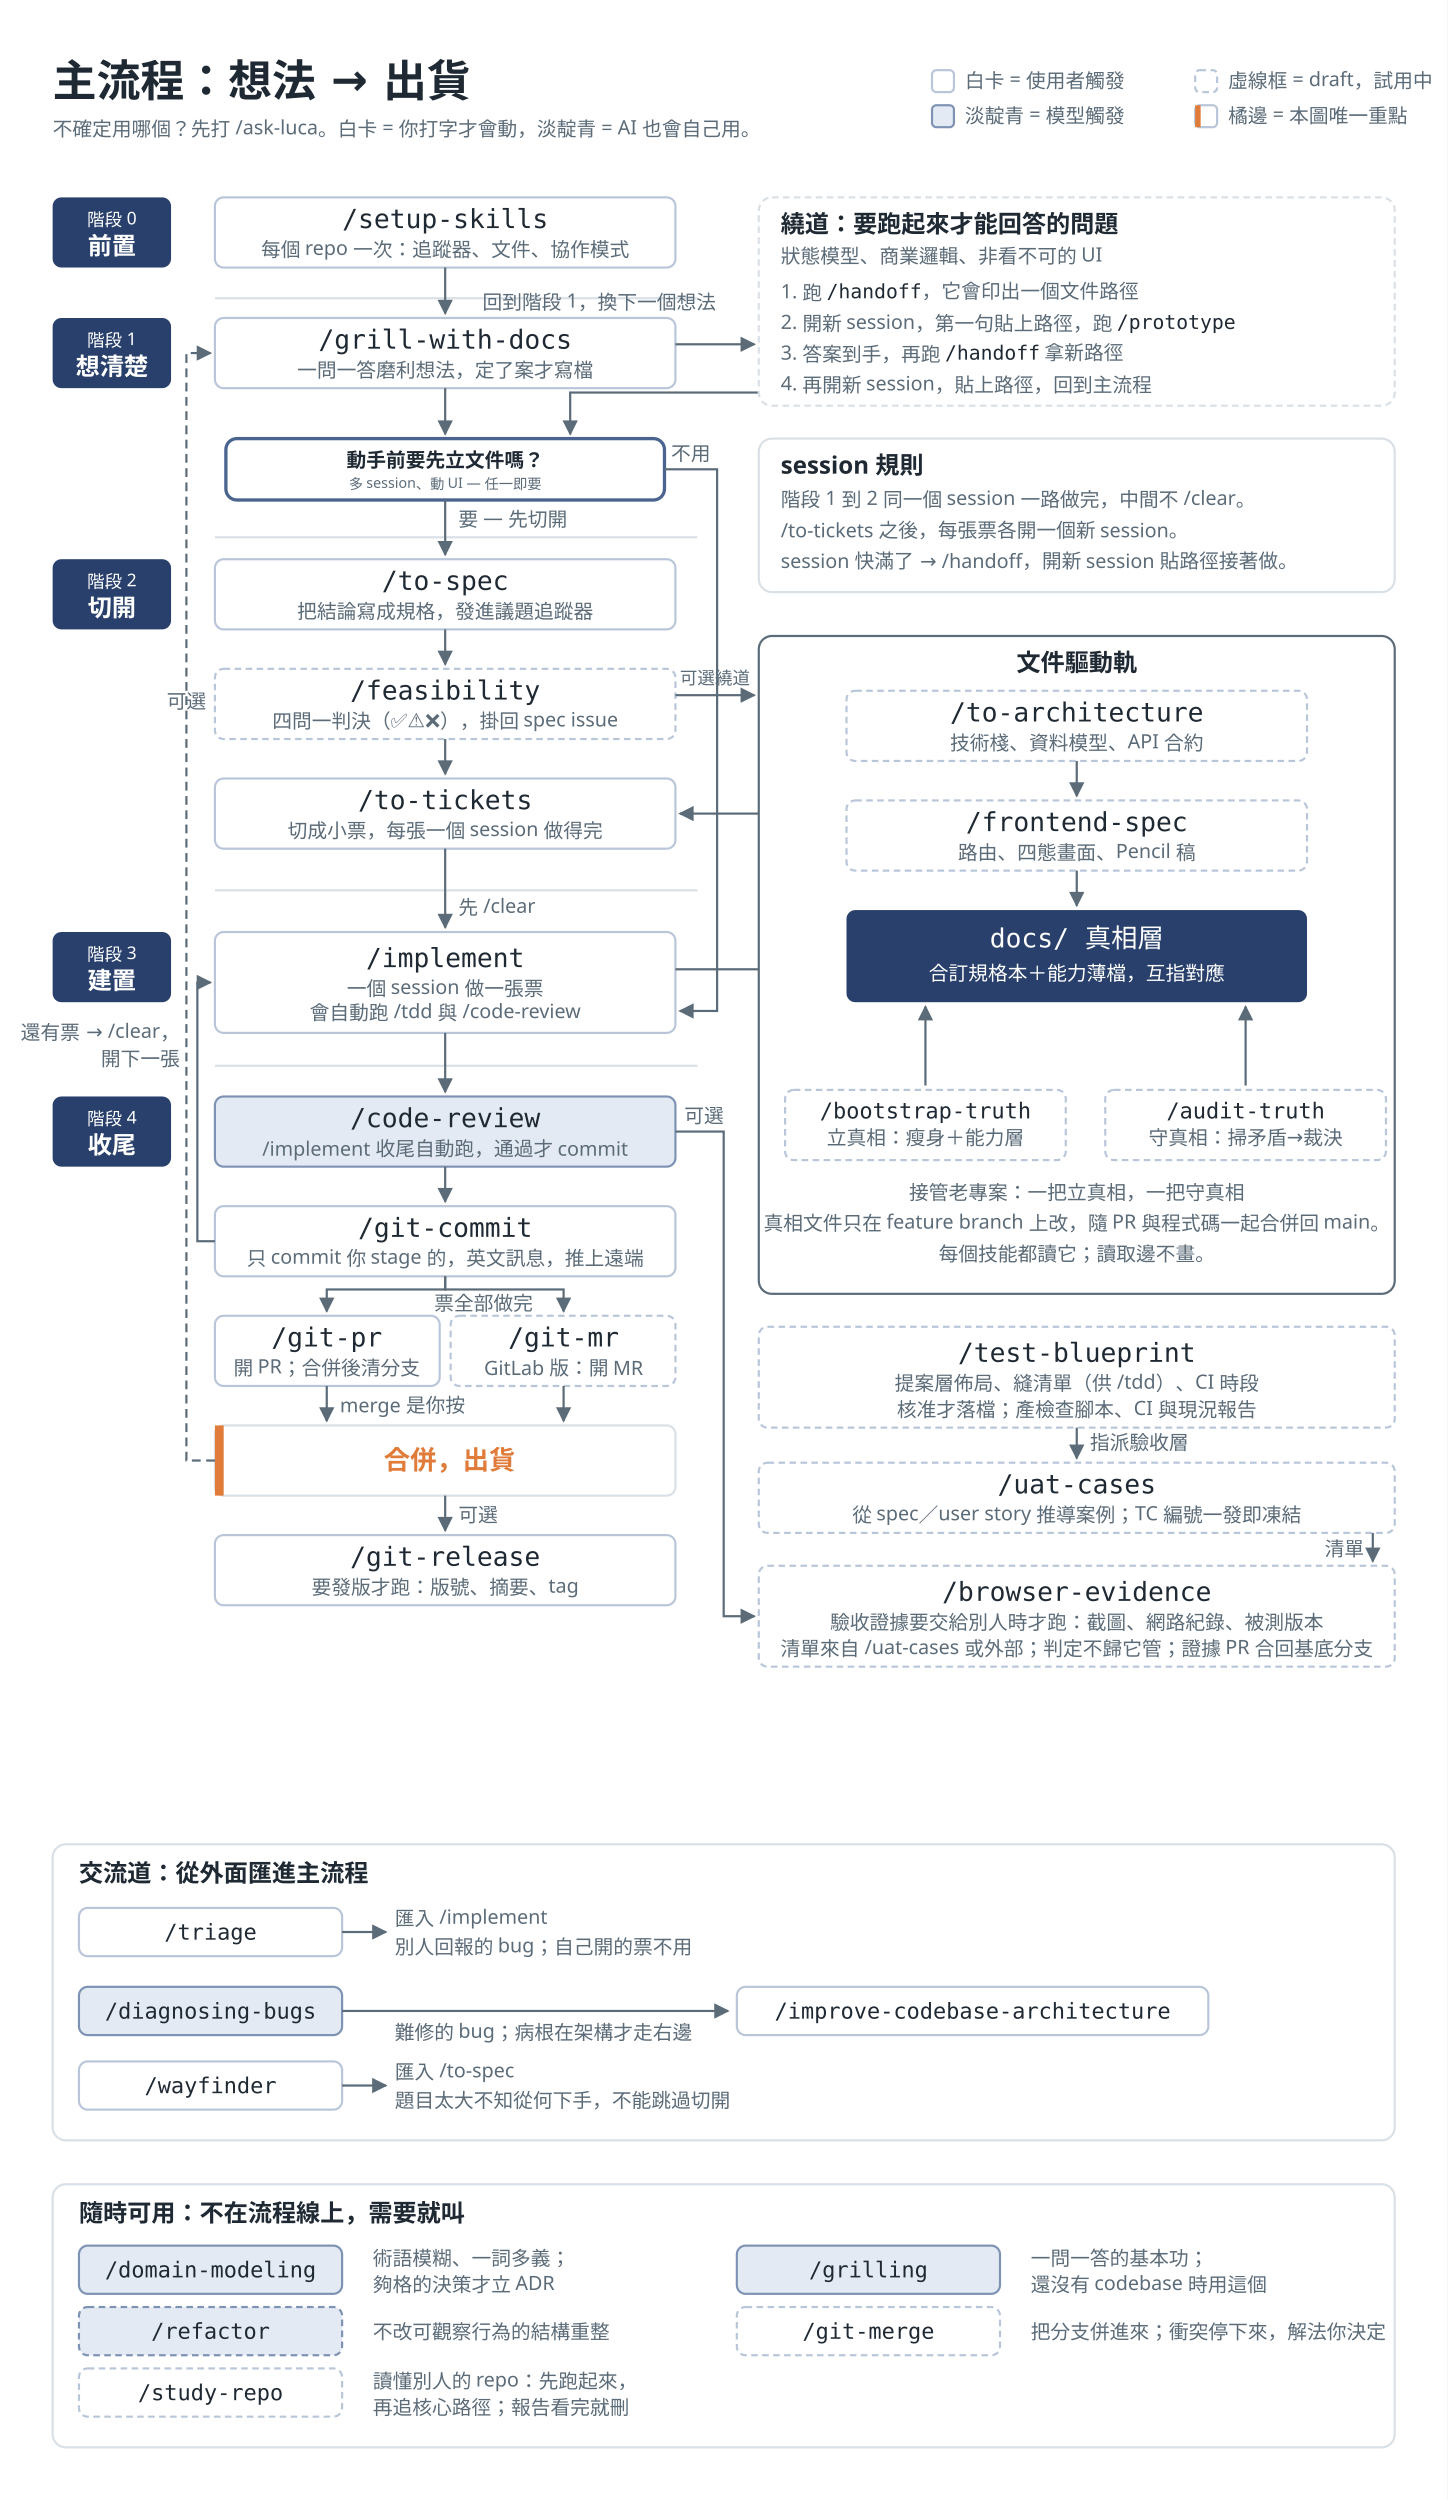
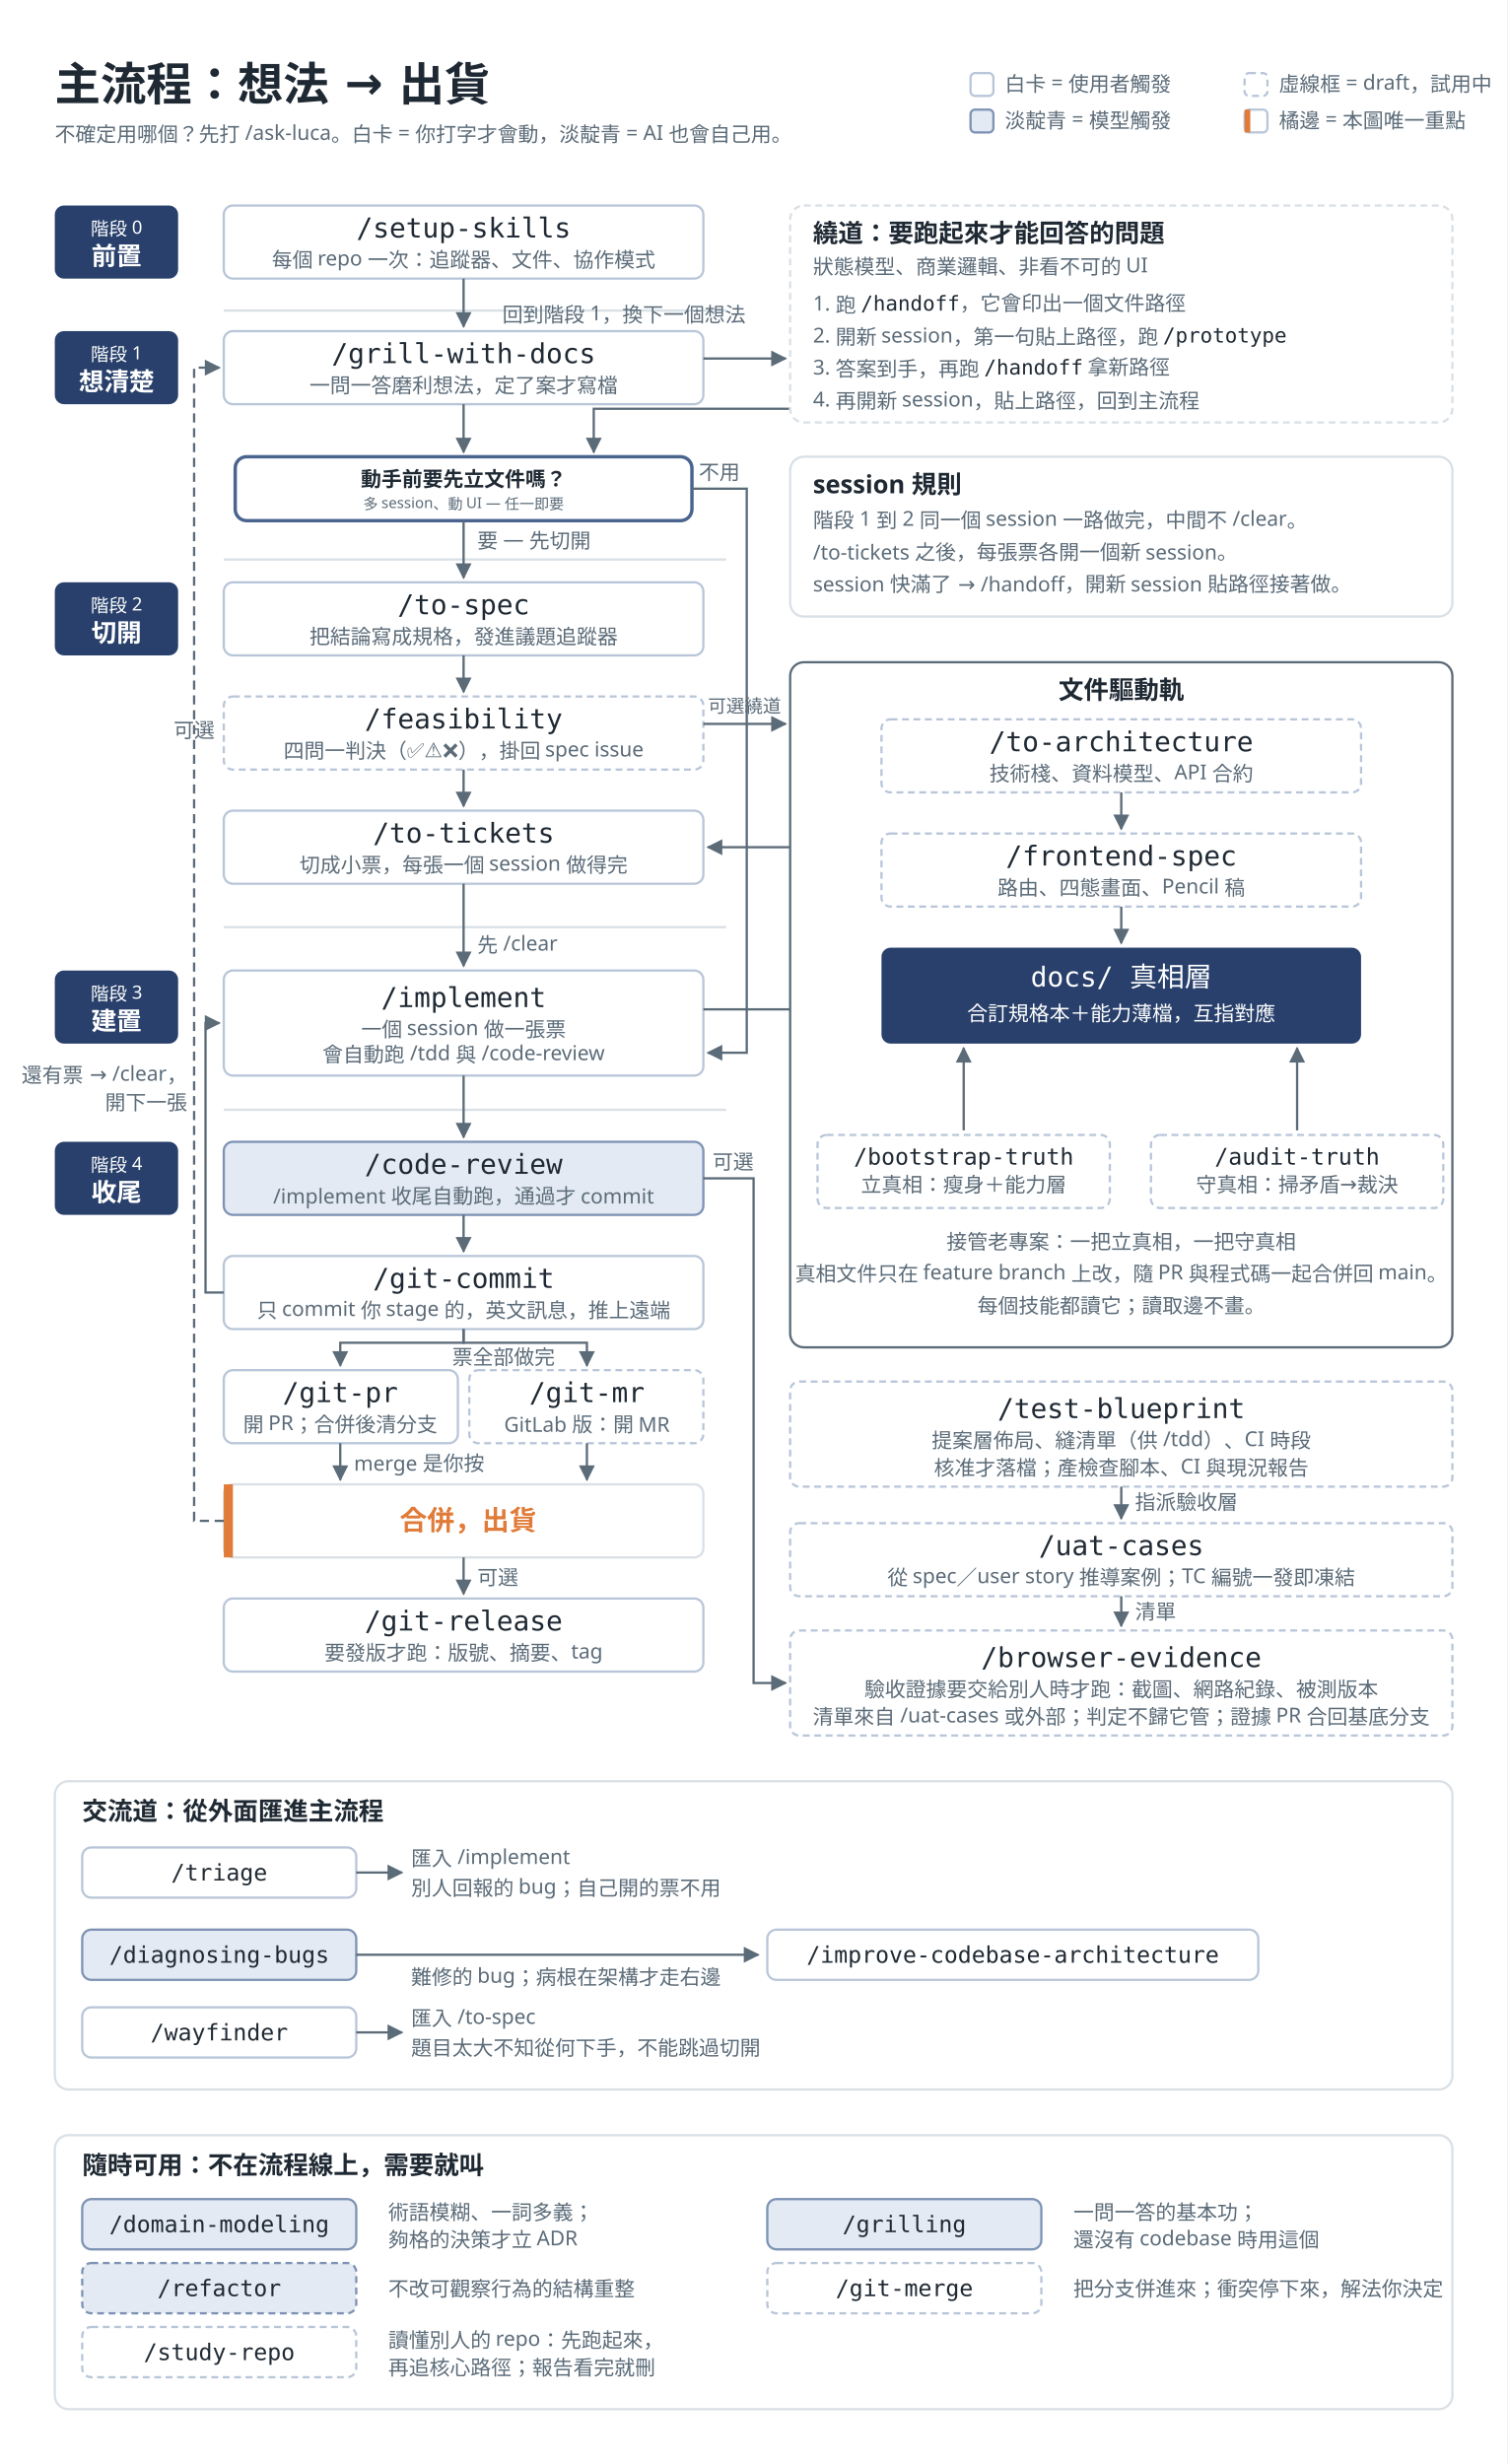
- <svg xmlns="http://www.w3.org/2000/svg" width="1320" height="2280" viewBox="0 0 1320 2280" font-family="'Noto Sans TC','Microsoft JhengHei','微軟正黑體','PingFang TC',sans-serif">
+ <svg xmlns="http://www.w3.org/2000/svg" width="1320" height="2158" viewBox="0 0 1320 2158" font-family="'Noto Sans TC','Microsoft JhengHei','微軟正黑體','PingFang TC',sans-serif">
  <defs>
    <marker id="arrow" viewBox="0 0 10 10" refX="9" refY="5" markerWidth="7" markerHeight="7" orient="auto-start-reverse">
      <path d="M 0 0 L 10 5 L 0 10 z" fill="#5B6B78" />
    </marker>
    <style>
      .box   { stroke-width: 2; }
      .user  { fill: #FFFFFF; stroke: #B9C6D9; }
      .model { fill: #E3EAF3; stroke: #7E93B4; }
      .draft { stroke-dasharray: 6 4; }
      .rail  { fill: #28406B; }
      .rail-label { font-size: 16px; fill: #FFFFFF; }
      .rail-name  { font-size: 22px; fill: #FFFFFF; font-weight: 600; }
      .skill    { font-family: ui-monospace, SFMono-Regular, Consolas, monospace; font-size: 24px; fill: #1F2933; }
      .skill-sm { font-family: ui-monospace, SFMono-Regular, Consolas, monospace; font-size: 20px; fill: #1F2933; }
      .mono  { font-family: ui-monospace, SFMono-Regular, Consolas, monospace; fill: #1F2933; }
      .sub   { font-size: 18px; fill: #5B6B78; }
      .note  { font-size: 18px; fill: #5B6B78; }
      .edge  { stroke: #5B6B78; stroke-width: 2; fill: none; marker-end: url(#arrow); }
      .edge-label { font-size: 18px; fill: #5B6B78; }
      .panel-title { font-size: 22px; fill: #1F2933; font-weight: 600; }
      .divider { stroke: #D9E0E6; stroke-width: 2; }
      .store-title { font-family: ui-monospace, SFMono-Regular, Consolas, monospace; font-size: 24px; fill: #FFFFFF; }
      .store-sub   { font-size: 18px; fill: #FFFFFF; }
    </style>
  </defs>
-   <rect width="1320" height="2280" fill="#FFFFFF" />
+   <rect width="1320" height="2158" fill="#FFFFFF" />
  <g id="header">
    <text x="48" y="88" font-size="40" font-weight="700" fill="#1F2933">主流程：想法 → 出貨</text>
    <text x="48" y="124" class="note">不確定用哪個？先打 /ask-luca。白卡 = 你打字才會動，淡靛青 = AI 也會自己用。</text>
  </g>
  <g id="legend">
    <rect x="850" y="64" width="20" height="20" rx="4" class="box user" />
    <text x="880" y="80" class="note">白卡 = 使用者觸發</text>
    <rect x="850" y="96" width="20" height="20" rx="4" class="box model" />
    <text x="880" y="112" class="note">淡靛青 = 模型觸發</text>
    <rect x="1090" y="64" width="20" height="20" rx="4" class="box user draft" />
    <text x="1120" y="80" class="note">虛線框 = draft，試用中</text>
    <rect x="1090" y="96" width="20" height="20" rx="4" class="box user" />
    <rect x="1090" y="96" width="5" height="20" fill="#E07B39" />
    <text x="1120" y="112" class="note">橘邊 = 本圖唯一重點</text>
  </g>
  <line x1="196" y1="272" x2="636" y2="272" class="divider" />
  <line x1="196" y1="490" x2="636" y2="490" class="divider" />
  <line x1="196" y1="812" x2="636" y2="812" class="divider" />
  <line x1="196" y1="972" x2="636" y2="972" class="divider" />
  <g id="main-flow">
    <rect x="48" y="180" width="108" height="64" rx="8" class="rail" />
    <text x="102" y="206" text-anchor="middle" class="rail-label">階段 0</text>
    <text x="102" y="232" text-anchor="middle" class="rail-name">前置</text>
    <rect x="196" y="180" width="420" height="64" rx="8" class="box user" />
    <text x="406" y="208" text-anchor="middle" class="skill">/setup-skills</text>
    <text x="406" y="234" text-anchor="middle" class="sub">每個 repo 一次：追蹤器、文件、協作模式</text>
    <path d="M 406 244 L 406 286" class="edge" />
    <rect x="48" y="290" width="108" height="64" rx="8" class="rail" />
    <text x="102" y="316" text-anchor="middle" class="rail-label">階段 1</text>
    <text x="102" y="342" text-anchor="middle" class="rail-name">想清楚</text>
    <rect x="196" y="290" width="420" height="64" rx="8" class="box user" />
    <text x="406" y="318" text-anchor="middle" class="skill">/grill-with-docs</text>
    <text x="406" y="344" text-anchor="middle" class="sub">一問一答磨利想法，定了案才寫檔</text>
    <path d="M 616 314 L 688 314" class="edge" />
    <path d="M 692 358 L 520 358 L 520 396" class="edge" />
    <path d="M 406 354 L 406 396" class="edge" />
    <rect x="206" y="400" width="400" height="56" rx="10" fill="#FFFFFF" stroke="#4A648F" stroke-width="3" />
    <text x="406" y="426" text-anchor="middle" font-size="18" font-weight="600" fill="#1F2933">動手前要先立文件嗎？</text>
    <text x="406" y="446" text-anchor="middle" font-size="13" fill="#5B6B78">多 session、動 UI — 任一即要</text>
    <path d="M 406 456 L 406 506" class="edge" />
    <text x="418" y="480" class="edge-label">要 — 先切開</text>
    <path d="M 606 428 L 654 428 L 654 922 L 620 922" class="edge" />
    <text x="612" y="420" class="edge-label">不用</text>
    <rect x="48" y="510" width="108" height="64" rx="8" class="rail" />
    <text x="102" y="536" text-anchor="middle" class="rail-label">階段 2</text>
    <text x="102" y="562" text-anchor="middle" class="rail-name">切開</text>
    <rect x="196" y="510" width="420" height="64" rx="8" class="box user" />
    <text x="406" y="538" text-anchor="middle" class="skill">/to-spec</text>
    <text x="406" y="564" text-anchor="middle" class="sub">把結論寫成規格，發進議題追蹤器</text>
    <path d="M 406 574 L 406 606" class="edge" />
    <rect x="196" y="610" width="420" height="64" rx="8" class="box user draft" />
    <text x="406" y="638" text-anchor="middle" class="skill">/feasibility</text>
    <text x="406" y="664" text-anchor="middle" class="sub">四問一判決（✅⚠️❌），掛回 spec issue</text>
    <text x="188" y="646" text-anchor="end" class="edge-label">可選</text>
    <path d="M 406 674 L 406 706" class="edge" />
    <path d="M 616 634 L 688 634" class="edge" />
    <text x="652" y="624" text-anchor="middle" font-size="16" fill="#5B6B78">可選繞道</text>
    <path d="M 692 742 L 620 742" class="edge" />
    <rect x="196" y="710" width="420" height="64" rx="8" class="box user" />
    <text x="406" y="738" text-anchor="middle" class="skill">/to-tickets</text>
    <text x="406" y="764" text-anchor="middle" class="sub">切成小票，每張一個 session 做得完</text>
    <path d="M 406 774 L 406 846" class="edge" />
    <text x="418" y="834" class="edge-label">先 /clear</text>
    <rect x="48" y="850" width="108" height="64" rx="8" class="rail" />
    <text x="102" y="876" text-anchor="middle" class="rail-label">階段 3</text>
    <text x="102" y="902" text-anchor="middle" class="rail-name">建置</text>
    <rect x="196" y="850" width="420" height="92" rx="8" class="box user" />
    <text x="406" y="882" text-anchor="middle" class="skill">/implement</text>
    <text x="406" y="908" text-anchor="middle" class="sub">一個 session 做一張票</text>
    <text x="406" y="930" text-anchor="middle" class="sub">會自動跑 /tdd 與 /code-review</text>
    <path d="M 616 884 L 768 884" class="edge" />
    <path d="M 406 942 L 406 996" class="edge" />
    <rect x="48" y="1000" width="108" height="64" rx="8" class="rail" />
    <text x="102" y="1026" text-anchor="middle" class="rail-label">階段 4</text>
    <text x="102" y="1052" text-anchor="middle" class="rail-name">收尾</text>
    <rect x="196" y="1000" width="420" height="64" rx="8" class="box model" />
    <text x="406" y="1028" text-anchor="middle" class="skill">/code-review</text>
    <text x="406" y="1054" text-anchor="middle" class="sub">/implement 收尾自動跑，通過才 commit</text>
    <path d="M 406 1064 L 406 1096" class="edge" />
    <rect x="196" y="1100" width="420" height="64" rx="8" class="box user" />
    <text x="406" y="1128" text-anchor="middle" class="skill">/git-commit</text>
    <text x="406" y="1154" text-anchor="middle" class="sub">只 commit 你 stage 的，英文訊息，推上遠端</text>
    <text x="441" y="1195" text-anchor="middle" class="edge-label">票全部做完</text>
    <path d="M 196 1132 L 180 1132 L 180 896 L 192 896" class="edge" />
    <text x="164" y="948" text-anchor="end" class="edge-label">還有票 → /clear，</text>
    <text x="164" y="972" text-anchor="end" class="edge-label">開下一張</text>
    <rect x="196" y="1200" width="205" height="64" rx="8" class="box user" />
    <text x="298" y="1228" text-anchor="middle" class="skill">/git-pr</text>
    <text x="298" y="1254" text-anchor="middle" class="sub">開 PR；合併後清分支</text>
    <rect x="411" y="1200" width="205" height="64" rx="8" class="box user draft" />
    <text x="514" y="1228" text-anchor="middle" class="skill">/git-mr</text>
    <text x="514" y="1254" text-anchor="middle" class="sub">GitLab 版：開 MR</text>
    <path d="M 406 1164 L 406 1176 L 298 1176 L 298 1196" class="edge" />
    <path d="M 406 1164 L 406 1176 L 514 1176 L 514 1196" class="edge" />
    <path d="M 298 1264 L 298 1296" class="edge" />
    <path d="M 514 1264 L 514 1296" class="edge" />
    <text x="310" y="1288" class="edge-label">merge 是你按</text>
    <rect x="196" y="1300" width="420" height="64" rx="8" fill="#FFFFFF" stroke="#D9E0E6" stroke-width="2" />
    <rect x="196" y="1300" width="8" height="64" fill="#E07B39" />
    <text x="410" y="1340" text-anchor="middle" font-size="24" font-weight="700" fill="#E07B39">合併，出貨</text>
    <path d="M 406 1364 L 406 1396" class="edge" />
    <text x="418" y="1388" class="edge-label">可選</text>
    <rect x="196" y="1400" width="420" height="64" rx="8" class="box user" />
    <text x="406" y="1428" text-anchor="middle" class="skill">/git-release</text>
    <text x="406" y="1454" text-anchor="middle" class="sub">要發版才跑：版號、摘要、tag</text>
    <path d="M 196 1332 L 170 1332 L 170 322 L 192 322" class="edge" stroke-dasharray="8 5" />
    <text x="440" y="282" class="edge-label">回到階段 1，換下一個想法</text>
    <path d="M 616 1032 L 660 1032 L 660 1474 L 688 1474" class="edge" />
    <text x="624" y="1024" class="edge-label">可選</text>
  </g>
  <g id="detour-panel">
    <rect x="692" y="180" width="580" height="190" rx="12" fill="#FFFFFF" stroke="#D9E0E6" stroke-width="2" stroke-dasharray="6 4" />
    <text x="712" y="212" class="panel-title">繞道：要跑起來才能回答的問題</text>
    <text x="712" y="240" class="note">狀態模型、商業邏輯、非看不可的 UI</text>
    <text x="712" y="272" class="note">1. 跑 <tspan class="mono" font-size="18">/handoff</tspan>，它會印出一個文件路徑</text>
    <text x="712" y="300" class="note">2. 開新 session，第一句貼上路徑，跑 <tspan class="mono" font-size="18">/prototype</tspan>
    </text>
    <text x="712" y="328" class="note">3. 答案到手，再跑 <tspan class="mono" font-size="18">/handoff</tspan> 拿新路徑</text>
    <text x="712" y="356" class="note">4. 再開新 session，貼上路徑，回到主流程</text>
  </g>
  <g id="session-rules">
    <rect x="692" y="400" width="580" height="140" rx="12" fill="#FFFFFF" stroke="#D9E0E6" stroke-width="2" />
    <text x="712" y="432" class="panel-title">session 規則</text>
    <text x="712" y="462" class="note">階段 1 到 2 同一個 session 一路做完，中間不 /clear。</text>
    <text x="712" y="490" class="note">/to-tickets 之後，每張票各開一個新 session。</text>
    <text x="712" y="518" class="note">session 快滿了 → /handoff，開新 session 貼路徑接著做。</text>
  </g>
  <g id="doc-track">
    <rect x="692" y="580" width="580" height="600" rx="12" fill="#FFFFFF" stroke="#5B6B78" stroke-width="2" />
    <text x="982" y="612" text-anchor="middle" class="panel-title">文件驅動軌</text>
    <rect x="772" y="630" width="420" height="64" rx="8" class="box user draft" />
    <text x="982" y="658" text-anchor="middle" class="skill">/to-architecture</text>
    <text x="982" y="684" text-anchor="middle" class="sub">技術棧、資料模型、API 合約</text>
    <path d="M 982 694 L 982 726" class="edge" />
    <rect x="772" y="730" width="420" height="64" rx="8" class="box user draft" />
    <text x="982" y="758" text-anchor="middle" class="skill">/frontend-spec</text>
    <text x="982" y="784" text-anchor="middle" class="sub">路由、四態畫面、Pencil 稿</text>
    <path d="M 982 794 L 982 826" class="edge" />
    <rect x="772" y="830" width="420" height="84" rx="8" class="rail" />
    <text x="982" y="864" text-anchor="middle" class="store-title">docs/ 真相層</text>
    <text x="982" y="894" text-anchor="middle" class="store-sub">合訂規格本＋能力薄檔，互指對應</text>
    <rect x="716" y="994" width="256" height="64" rx="8" class="box user draft" />
    <text x="844" y="1020" text-anchor="middle" class="skill-sm">/bootstrap-truth</text>
    <text x="844" y="1044" text-anchor="middle" class="sub">立真相：瘦身＋能力層</text>
    <path d="M 844 990 L 844 918" class="edge" />
    <rect x="1008" y="994" width="256" height="64" rx="8" class="box user draft" />
    <text x="1136" y="1020" text-anchor="middle" class="skill-sm">/audit-truth</text>
    <text x="1136" y="1044" text-anchor="middle" class="sub">守真相：掃矛盾→裁決</text>
    <path d="M 1136 990 L 1136 918" class="edge" />
    <text x="982" y="1094" text-anchor="middle" class="note">接管老專案：一把立真相，一把守真相</text>
    <text x="982" y="1122" text-anchor="middle" class="note">真相文件只在 feature branch 上改，隨 PR 與程式碼一起合併回 main。</text>
    <text x="982" y="1150" text-anchor="middle" class="note">每個技能都讀它；讀取邊不畫。</text>
  </g>
  <g id="side-cards">
    <rect x="692" y="1210" width="580" height="92" rx="8" class="box user draft" />
    <text x="982" y="1242" text-anchor="middle" class="skill">/test-blueprint</text>
    <text x="982" y="1268" text-anchor="middle" class="sub">提案層佈局、縫清單（供 /tdd）、CI 時段</text>
    <text x="982" y="1292" text-anchor="middle" class="sub">核准才落檔；產檢查腳本、CI 與現況報告</text>
    <path d="M 982 1302 L 982 1330" class="edge" />
    <text x="994" y="1322" class="edge-label">指派驗收層</text>
    <rect x="692" y="1334" width="580" height="64" rx="8" class="box user draft" />
    <text x="982" y="1362" text-anchor="middle" class="skill">/uat-cases</text>
    <text x="982" y="1388" text-anchor="middle" class="sub">從 spec／user story 推導案例；TC 編號一發即凍結</text>
-     <path d="M 1252 1398 L 1252 1424" class="edge" />
-     <text x="1244" y="1419" text-anchor="end" class="edge-label">清單</text>
+     <path d="M 982 1398 L 982 1424" class="edge" />
+     <text x="994" y="1418" class="edge-label">清單</text>
    <rect x="692" y="1428" width="580" height="92" rx="8" class="box user draft" />
    <text x="982" y="1460" text-anchor="middle" class="skill">/browser-evidence</text>
    <text x="982" y="1486" text-anchor="middle" class="sub">驗收證據要交給別人時才跑：截圖、網路紀錄、被測版本</text>
    <text x="982" y="1510" text-anchor="middle" class="sub">清單來自 /uat-cases 或外部；判定不歸它管；證據 PR 合回基底分支</text>
  </g>
  <g id="on-ramps">
-     <rect x="48" y="1682" width="1224" height="270" rx="12" fill="#FFFFFF" stroke="#D9E0E6" stroke-width="2" />
-     <text x="72" y="1716" class="panel-title">交流道：從外面匯進主流程</text>
-     <rect x="72" y="1740" width="240" height="44" rx="8" class="box user" />
-     <text x="192" y="1769" text-anchor="middle" class="skill-sm">/triage</text>
-     <path d="M 312 1762 L 352 1762" class="edge" />
-     <text x="360" y="1756" class="note">匯入 /implement</text>
-     <text x="360" y="1782" class="note">別人回報的 bug；自己開的票不用</text>
-     <rect x="72" y="1812" width="240" height="44" rx="8" class="box model" />
-     <text x="192" y="1841" text-anchor="middle" class="skill-sm">/diagnosing-bugs</text>
-     <path d="M 312 1834 L 664 1834" class="edge" />
-     <rect x="672" y="1812" width="430" height="44" rx="8" class="box user" />
-     <text x="887" y="1841" text-anchor="middle" class="skill-sm">/improve-codebase-architecture</text>
-     <text x="360" y="1860" class="note">難修的 bug；病根在架構才走右邊</text>
-     <rect x="72" y="1880" width="240" height="44" rx="8" class="box user" />
-     <text x="192" y="1909" text-anchor="middle" class="skill-sm">/wayfinder</text>
-     <path d="M 312 1902 L 352 1902" class="edge" />
-     <text x="360" y="1896" class="note">匯入 /to-spec</text>
-     <text x="360" y="1922" class="note">題目太大不知從何下手，不能跳過切開</text>
+     <rect x="48" y="1560" width="1224" height="270" rx="12" fill="#FFFFFF" stroke="#D9E0E6" stroke-width="2" />
+     <text x="72" y="1594" class="panel-title">交流道：從外面匯進主流程</text>
+     <rect x="72" y="1618" width="240" height="44" rx="8" class="box user" />
+     <text x="192" y="1647" text-anchor="middle" class="skill-sm">/triage</text>
+     <path d="M 312 1640 L 352 1640" class="edge" />
+     <text x="360" y="1634" class="note">匯入 /implement</text>
+     <text x="360" y="1660" class="note">別人回報的 bug；自己開的票不用</text>
+     <rect x="72" y="1690" width="240" height="44" rx="8" class="box model" />
+     <text x="192" y="1719" text-anchor="middle" class="skill-sm">/diagnosing-bugs</text>
+     <path d="M 312 1712 L 664 1712" class="edge" />
+     <rect x="672" y="1690" width="430" height="44" rx="8" class="box user" />
+     <text x="887" y="1719" text-anchor="middle" class="skill-sm">/improve-codebase-architecture</text>
+     <text x="360" y="1738" class="note">難修的 bug；病根在架構才走右邊</text>
+     <rect x="72" y="1758" width="240" height="44" rx="8" class="box user" />
+     <text x="192" y="1787" text-anchor="middle" class="skill-sm">/wayfinder</text>
+     <path d="M 312 1780 L 352 1780" class="edge" />
+     <text x="360" y="1774" class="note">匯入 /to-spec</text>
+     <text x="360" y="1800" class="note">題目太大不知從何下手，不能跳過切開</text>
  </g>
  <g id="anytime">
-     <rect x="48" y="1992" width="1224" height="240" rx="12" fill="#FFFFFF" stroke="#D9E0E6" stroke-width="2" />
-     <text x="72" y="2026" class="panel-title">隨時可用：不在流程線上，需要就叫</text>
-     <rect x="72" y="2048" width="240" height="44" rx="8" class="box model" />
-     <text x="192" y="2077" text-anchor="middle" class="skill-sm">/domain-modeling</text>
-     <text x="340" y="2066" class="note">術語模糊、一詞多義；</text>
-     <text x="340" y="2090" class="note">夠格的決策才立 ADR</text>
-     <rect x="672" y="2048" width="240" height="44" rx="8" class="box model" />
-     <text x="792" y="2077" text-anchor="middle" class="skill-sm">/grilling</text>
-     <text x="940" y="2066" class="note">一問一答的基本功；</text>
-     <text x="940" y="2090" class="note">還沒有 codebase 時用這個</text>
-     <rect x="72" y="2104" width="240" height="44" rx="8" class="box model draft" />
-     <text x="192" y="2133" text-anchor="middle" class="skill-sm">/refactor</text>
-     <text x="340" y="2133" class="note">不改可觀察行為的結構重整</text>
-     <rect x="672" y="2104" width="240" height="44" rx="8" class="box user draft" />
-     <text x="792" y="2133" text-anchor="middle" class="skill-sm">/git-merge</text>
-     <text x="940" y="2133" class="note">把分支併進來；衝突停下來，解法你決定</text>
-     <rect x="72" y="2160" width="240" height="44" rx="8" class="box user draft" />
-     <text x="192" y="2189" text-anchor="middle" class="skill-sm">/study-repo</text>
-     <text x="340" y="2178" class="note">讀懂別人的 repo：先跑起來，</text>
-     <text x="340" y="2202" class="note">再追核心路徑；報告看完就刪</text>
+     <rect x="48" y="1870" width="1224" height="240" rx="12" fill="#FFFFFF" stroke="#D9E0E6" stroke-width="2" />
+     <text x="72" y="1904" class="panel-title">隨時可用：不在流程線上，需要就叫</text>
+     <rect x="72" y="1926" width="240" height="44" rx="8" class="box model" />
+     <text x="192" y="1955" text-anchor="middle" class="skill-sm">/domain-modeling</text>
+     <text x="340" y="1944" class="note">術語模糊、一詞多義；</text>
+     <text x="340" y="1968" class="note">夠格的決策才立 ADR</text>
+     <rect x="672" y="1926" width="240" height="44" rx="8" class="box model" />
+     <text x="792" y="1955" text-anchor="middle" class="skill-sm">/grilling</text>
+     <text x="940" y="1944" class="note">一問一答的基本功；</text>
+     <text x="940" y="1968" class="note">還沒有 codebase 時用這個</text>
+     <rect x="72" y="1982" width="240" height="44" rx="8" class="box model draft" />
+     <text x="192" y="2011" text-anchor="middle" class="skill-sm">/refactor</text>
+     <text x="340" y="2011" class="note">不改可觀察行為的結構重整</text>
+     <rect x="672" y="1982" width="240" height="44" rx="8" class="box user draft" />
+     <text x="792" y="2011" text-anchor="middle" class="skill-sm">/git-merge</text>
+     <text x="940" y="2011" class="note">把分支併進來；衝突停下來，解法你決定</text>
+     <rect x="72" y="2038" width="240" height="44" rx="8" class="box user draft" />
+     <text x="192" y="2067" text-anchor="middle" class="skill-sm">/study-repo</text>
+     <text x="340" y="2056" class="note">讀懂別人的 repo：先跑起來，</text>
+     <text x="340" y="2080" class="note">再追核心路徑；報告看完就刪</text>
  </g>
</svg>
